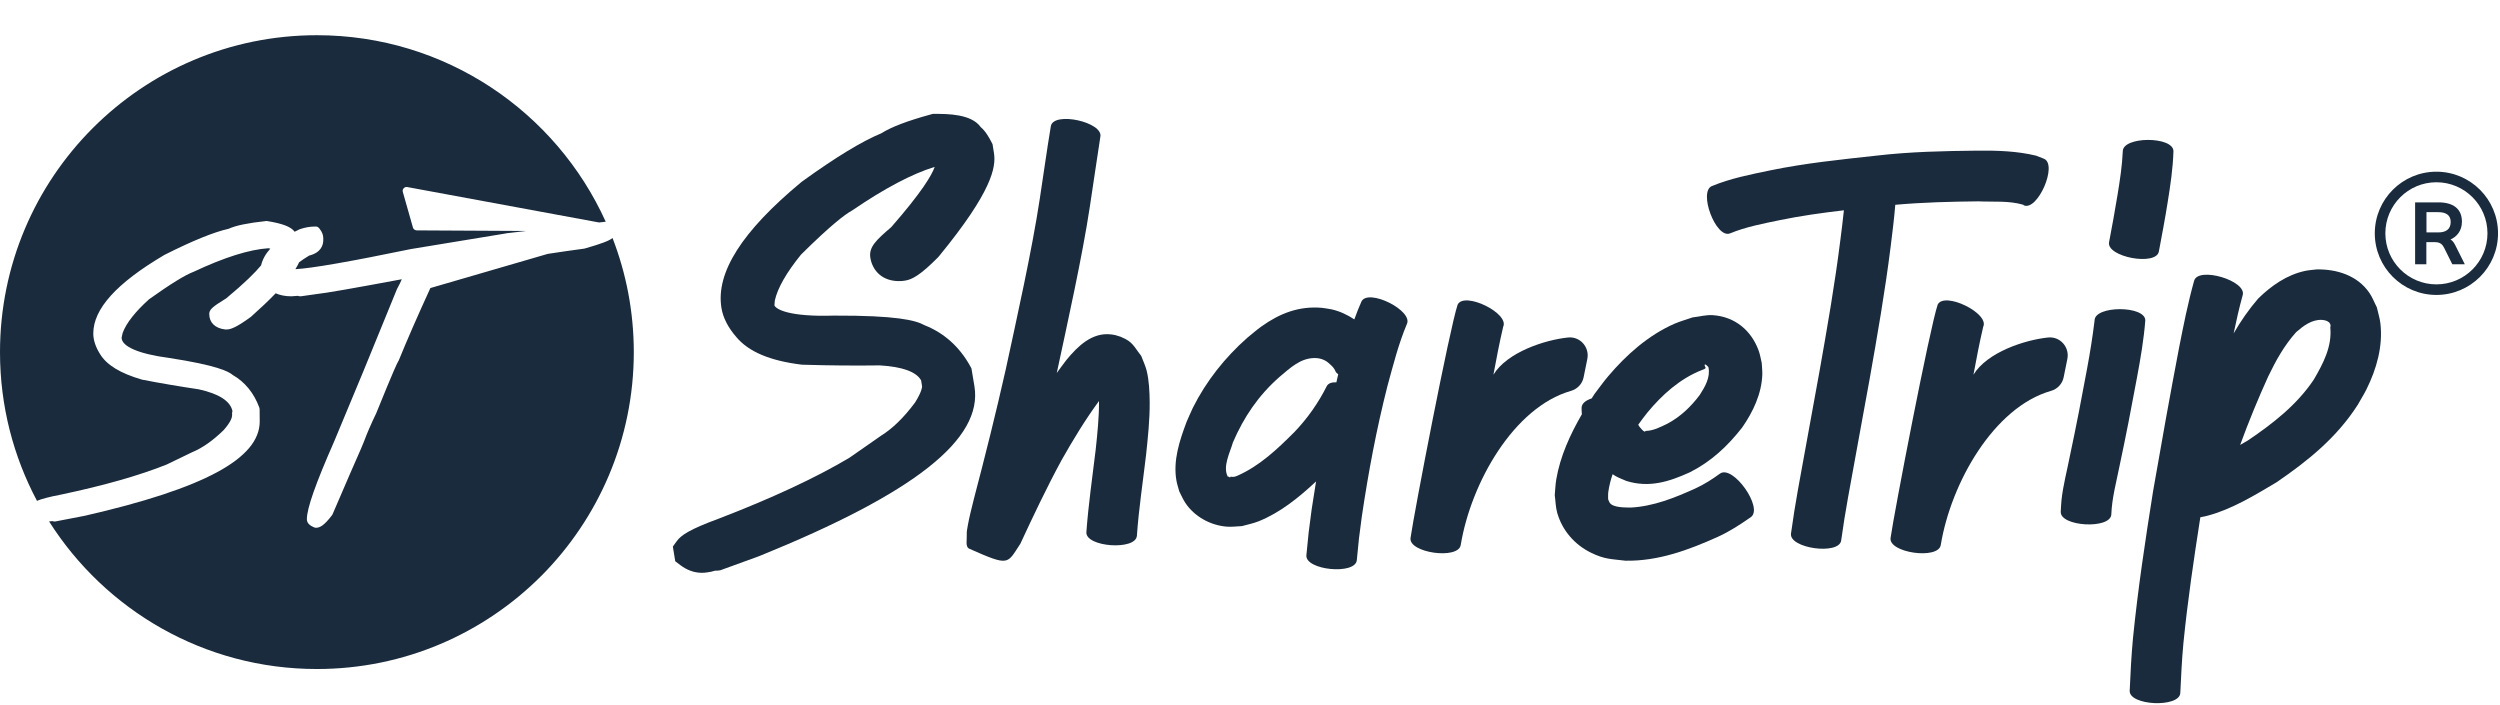
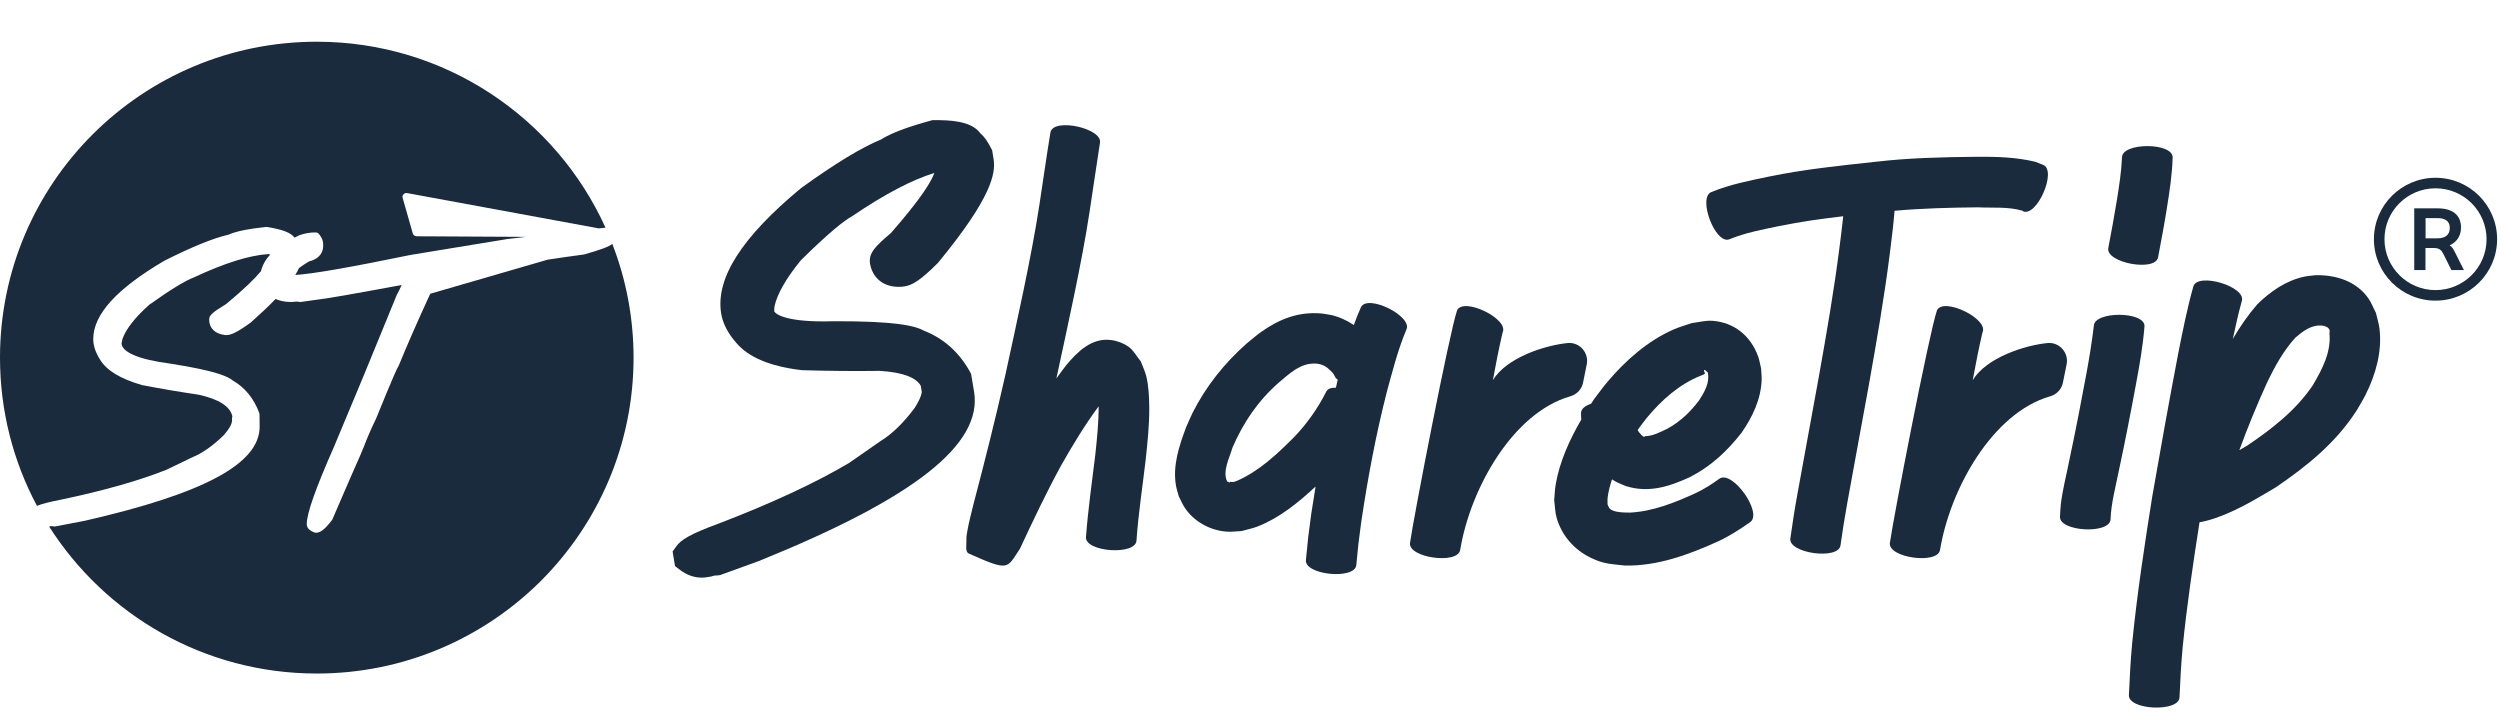
- <svg xmlns="http://www.w3.org/2000/svg" width="568" height="160" viewBox="0 0 568 160" fill="none">
-   <path fill-rule="evenodd" clip-rule="evenodd" d="M553.553 64.61C559.959 64.61 565.153 59.417 565.153 53.01C565.153 46.604 559.959 41.41 553.553 41.41C547.146 41.41 541.953 46.604 541.953 53.01C541.953 59.417 547.146 64.61 553.553 64.61ZM553.553 67.01C561.285 67.01 567.553 60.742 567.553 53.01C567.553 45.278 561.285 39.01 553.553 39.01C545.821 39.01 539.553 45.278 539.553 53.01C539.553 60.742 545.821 67.01 553.553 67.01Z" fill="#1A2B3D" />
-   <path d="M560.006 60.042H557.166L555.295 56.287C554.927 55.563 554.449 55.017 553.22 55.017H551.267V60.042H548.714V45.978H554.039C557.289 45.978 559.351 47.384 559.351 50.361C559.351 52.409 558.245 53.734 556.756 54.416C557.234 54.676 557.535 55.14 557.808 55.659L560.006 60.042ZM553.984 52.805C555.65 52.805 556.797 52.136 556.797 50.429C556.797 48.845 555.691 48.204 553.984 48.204H551.295V52.805H553.984Z" fill="#1A2B3D" />
-   <path d="M261.208 91.347C261.241 95.357 260.81 99.334 260.391 103.322C259.673 109.452 258.734 115.561 258.303 121.725C258.06 125.128 246.571 124.299 246.825 120.897C247.289 114.611 248.195 108.37 248.946 102.106C249.333 98.45 249.719 94.782 249.697 91.104C246.56 95.368 243.821 99.897 241.213 104.504C237.822 110.734 234.806 117.13 231.813 123.559C228.764 128.132 229.46 128.773 220.236 124.675C219.253 124.244 219.717 122.576 219.65 121.504C219.606 120.786 219.772 120.057 219.893 119.339C220.181 117.638 220.877 114.976 221.263 113.374C223.826 103.62 226.278 93.843 228.488 84.012C230.995 72.413 234.475 56.859 236.242 45.139C237.093 39.626 237.844 34.103 238.761 28.602C239.501 25.265 250.736 27.762 249.996 31.098C249.178 36.356 248.427 41.626 247.621 46.895C245.908 58.273 242.506 73.495 240.098 84.741C240.827 83.736 241.556 82.731 242.318 81.747C244.826 78.721 248.074 75.451 252.459 75.981C253.884 76.147 255.32 76.688 256.491 77.516C257.673 78.356 258.347 79.737 259.275 80.841C259.684 81.935 260.203 82.996 260.501 84.133C261.075 86.387 261.186 89.027 261.208 91.347Z" fill="#1A2B3D" />
-   <path d="M319.634 73.639C317.734 78.157 316.53 82.951 315.238 87.668C312.741 97.456 310.885 107.365 309.405 117.351C308.544 124.001 308.919 120.698 308.267 127.282C307.925 130.684 296.48 129.547 296.812 126.144C297.508 119.152 297.11 122.653 298.016 115.672C298.325 113.573 298.668 111.474 299.01 109.375C295.111 113.032 290.791 116.522 285.909 118.456C284.705 118.931 283.423 119.174 282.186 119.527C281.059 119.571 279.921 119.748 278.795 119.66C275.05 119.395 271.371 117.373 269.295 114.236C268.753 113.418 268.378 112.501 267.925 111.629C267.704 110.789 267.417 109.972 267.273 109.121C266.5 104.581 268.013 100.074 269.582 95.876C270.068 94.805 270.499 93.711 271.018 92.65C274.056 86.575 278.342 81.184 283.434 76.699C284.495 75.849 285.511 74.943 286.616 74.158C290.814 71.165 295.177 69.486 300.347 69.939C301.087 70.06 301.838 70.126 302.567 70.292C304.423 70.712 306.135 71.529 307.704 72.568C308.201 71.187 308.731 69.828 309.328 68.491C310.874 65.442 321.17 70.59 319.634 73.639ZM304.047 85.017C303.727 84.818 303.473 84.564 303.363 84.211C303.075 83.603 302.611 83.128 302.103 82.698C301.209 81.814 300.104 81.383 298.856 81.35C295.508 81.272 293.122 83.614 290.703 85.636C285.931 89.834 282.617 94.716 280.12 100.516C279.502 102.714 277.723 106.028 278.96 108.304C279.027 108.293 279.093 108.282 279.159 108.282C279.27 108.348 279.358 108.469 279.491 108.469C279.557 108.469 279.524 108.315 279.59 108.304C279.734 108.271 279.877 108.348 280.021 108.348C280.606 108.337 280.595 108.282 281.17 108.072C286.229 105.829 290.272 101.985 294.128 98.119C297.066 95.048 299.518 91.557 301.429 87.757C301.783 87.061 302.611 86.818 303.628 86.862C303.749 86.243 303.893 85.625 304.047 85.017Z" fill="#1A2B3D" />
-   <path d="M360.639 81.56L359.8 85.713C359.502 87.216 358.375 88.398 356.894 88.817C343.926 92.54 334.205 109.696 331.874 123.836C331.321 127.205 319.999 125.614 320.474 122.223C321.291 116.456 329.355 74.6 331.178 69.21C332.68 66.139 343.02 71.187 341.517 74.258C340.567 78.367 340.092 80.952 339.308 85.128C342.423 80.002 351.073 77.196 356.298 76.677C359.004 76.412 361.181 78.886 360.639 81.56Z" fill="#1A2B3D" />
-   <path d="M397.79 117.495C395.393 119.163 392.962 120.765 390.289 121.969C383.661 124.962 376.713 127.525 369.322 127.393C366.041 126.995 364.561 127.083 361.512 125.592C357.756 123.769 354.939 120.522 353.791 116.49C353.426 115.197 353.426 113.816 353.238 112.48C353.36 111.276 353.382 110.06 353.592 108.867C354.476 103.697 356.729 98.715 359.402 94.12C359.369 93.634 359.325 93.159 359.336 92.673C359.336 91.679 360.286 90.961 361.623 90.519C361.844 90.176 362.065 89.823 362.286 89.491C363.302 88.166 364.263 86.796 365.346 85.526C369.455 80.654 374.481 76.18 380.369 73.584C381.728 72.988 383.164 72.612 384.556 72.115C386.091 71.949 387.627 71.496 389.173 71.607C394.188 71.96 397.889 75.064 399.568 79.66C399.9 80.555 400.032 81.516 400.264 82.455C400.308 83.327 400.419 84.189 400.397 85.062C400.242 89.502 398.298 93.557 395.812 97.147C392.487 101.378 388.842 104.813 383.992 107.277C379.253 109.442 374.702 110.889 369.521 109.276C368.704 108.912 367.853 108.613 367.069 108.171C366.826 108.039 366.616 107.884 366.384 107.741C365.942 109.055 365.6 110.392 365.412 111.728C365.323 112.281 365.379 112.855 365.368 113.419C365.489 113.695 365.566 113.993 365.732 114.236C366.516 115.385 369.344 115.286 370.482 115.319C375.685 115.054 380.601 113.065 385.285 110.933C387.24 110.016 389.041 108.878 390.775 107.608C393.702 105.498 400.728 115.407 397.79 117.495ZM374.304 93.711C373.564 94.606 372.901 95.556 372.217 96.484C372.371 96.97 373.774 98.561 373.84 97.909C375.586 97.898 377.287 97.014 378.833 96.263C381.805 94.683 384.191 92.397 386.191 89.723C387.395 87.834 388.643 85.725 388.157 83.427C388.035 83.261 387.185 82.333 387.306 83.095C387.34 83.283 387.594 83.482 387.483 83.637C387.306 83.902 386.931 83.935 386.655 84.079C381.706 86.023 377.663 89.657 374.304 93.711Z" fill="#1A2B3D" />
-   <path d="M459.806 46.652C459.773 46.608 459.751 46.575 459.718 46.531C456.415 45.547 452.891 45.912 449.489 45.746C443.192 45.812 436.884 45.967 430.61 46.531C430.345 49.69 429.958 52.849 429.56 55.998C428.29 66.172 426.522 76.279 424.733 86.387C423.12 95.291 421.463 104.194 419.861 113.109C419.276 116.324 418.768 119.549 418.315 122.797C417.851 126.177 406.44 124.598 406.915 121.217C407.39 117.826 407.909 114.446 408.527 111.076C410.129 102.173 411.786 93.28 413.388 84.377C415.144 74.468 416.879 64.548 418.127 54.55C418.414 52.297 418.701 50.043 418.933 47.779C414.062 48.353 409.201 49.016 404.407 50.01C400.563 50.806 396.674 51.535 393.029 53.037C389.825 54.241 385.782 43.46 388.986 42.255C393.184 40.532 397.657 39.648 402.087 38.732C410.074 37.075 418.204 36.246 426.302 35.362C433.957 34.468 441.668 34.302 449.367 34.224C453.83 34.191 458.271 34.313 462.623 35.373C463.22 35.605 463.816 35.848 464.413 36.08C467.55 37.461 462.943 48.011 459.806 46.652Z" fill="#1A2B3D" />
-   <path d="M469.703 81.56L468.864 85.713C468.565 87.216 467.439 88.398 465.958 88.817C452.99 92.54 443.269 109.696 440.938 123.836C440.385 127.205 429.062 125.614 429.537 122.223C430.355 116.456 438.419 74.6 440.242 69.21C441.744 66.139 452.084 71.187 450.581 74.258C449.631 78.367 449.156 80.952 448.372 85.128C451.487 80.002 460.137 77.196 465.362 76.677C468.068 76.412 470.245 78.886 469.703 81.56Z" fill="#1A2B3D" />
-   <path d="M487.412 72.8C487.069 77.186 486.318 81.527 485.511 85.846C484.285 92.529 482.982 99.191 481.568 105.83C480.839 109.497 479.833 113.142 479.69 116.887C479.502 120.301 468.002 119.66 468.201 116.247C468.257 115.385 468.279 114.523 468.367 113.673C468.731 110.226 469.659 106.846 470.311 103.443C471.703 96.893 472.984 90.331 474.189 83.747C474.862 80.113 475.448 76.467 475.89 72.8C475.901 69.386 487.412 69.386 487.412 72.8ZM493.808 34.357C493.697 38.268 493.101 42.167 492.482 46.034C491.896 49.745 491.189 53.446 490.494 57.147C489.864 60.505 478.552 58.384 479.182 55.026C479.856 51.425 480.54 47.823 481.115 44.211C481.645 40.952 482.153 37.66 482.297 34.368C482.297 30.933 493.808 30.933 493.808 34.357Z" fill="#1A2B3D" />
-   <path d="M537.674 88.431C537.077 89.624 536.359 90.761 535.708 91.933C530.924 99.4 524.44 104.647 517.215 109.585C512.3 112.501 507.086 115.705 501.496 117.185C500.977 117.318 500.446 117.428 499.916 117.528C498.436 127.028 497.022 136.55 496.072 146.128C495.718 149.895 495.542 153.672 495.365 157.439C495.21 160.853 483.711 160.345 483.865 156.931C484.042 152.943 484.241 148.956 484.616 144.979C485.732 133.822 487.411 122.742 489.168 111.673C491.057 100.759 493.012 89.867 495.089 78.986C496.094 73.882 497.11 68.778 498.513 63.763C499.496 60.493 510.521 63.797 509.538 67.066C508.742 69.938 508.091 72.833 507.483 75.749C509.096 72.954 510.919 70.303 513.051 67.84C516.011 64.934 519.568 62.438 523.7 61.554C524.572 61.366 525.456 61.322 526.34 61.212C530.902 61.123 535.597 62.57 538.315 66.525C539.022 67.541 539.441 68.723 540.016 69.817C540.281 71.021 540.679 72.203 540.822 73.44C541.441 78.621 539.961 83.835 537.674 88.431ZM529.444 74.379C529.798 73.153 528.428 72.7 527.456 72.678C525.224 72.59 523.313 74.048 521.7 75.451C519.005 78.433 517.061 81.946 515.326 85.558C513.007 90.651 510.886 95.832 508.963 101.09C509.549 100.748 510.145 100.394 510.731 100.063C516.398 96.23 521.866 91.988 525.71 86.221C527.831 82.576 529.864 78.743 529.444 74.379Z" fill="#1A2B3D" />
-   <path d="M220.711 83.692L220.402 83.129C217.96 78.754 214.492 75.65 210.073 73.894C207.996 72.745 203.644 71.662 189.537 71.706H189.438C179.197 72.027 176.292 70.237 175.95 69.386C175.961 69.21 175.983 68.878 176.038 68.282C176.657 65.465 178.667 61.952 182.003 57.832C188.742 51.159 191.956 48.74 193.481 47.89L193.746 47.724C201.004 42.775 207.256 39.483 212.36 37.914L212.349 37.948C211.719 39.759 209.487 43.603 202.484 51.612C199.004 54.584 197.358 56.164 197.745 58.572C198.176 61.256 200.252 64.073 204.793 63.863L205.654 63.753C207.245 63.499 209.134 62.493 213.133 58.45L213.354 58.196C225.395 43.515 226.345 37.959 225.826 34.766L225.505 32.756L225.229 32.225C224.754 31.32 223.981 29.861 222.81 28.867C220.678 25.873 215.254 25.873 212.415 25.873H211.929L211.454 26.006C206.184 27.453 202.506 28.845 200.241 30.281C195.767 32.137 189.868 35.727 182.235 41.239L182.036 41.394C168.548 52.584 162.616 61.93 163.909 69.95C164.273 72.192 165.422 74.435 167.322 76.611C170.106 79.914 174.922 81.958 182.058 82.841L182.401 82.864C188.311 83.04 194.21 83.096 199.932 83.018C205.058 83.327 208.195 84.476 209.278 86.421L209.498 87.79C209.498 87.801 209.565 88.784 207.919 91.425C205.378 94.849 202.771 97.39 200.175 98.992L192.962 104.018C185.306 108.569 175.287 113.231 163.235 117.859C156.662 120.279 154.729 121.604 153.757 122.952L152.873 124.178L153.414 127.514L154.574 128.398C156.088 129.547 157.767 130.143 159.479 130.143C159.877 130.143 160.285 130.11 160.683 130.044L161.556 129.9L162.473 129.657C162.76 129.668 163.058 129.657 163.345 129.613L163.677 129.558L172.359 126.399L172.481 126.354C207.786 112.049 223.329 99.787 221.396 87.79L220.711 83.692Z" fill="#1A2B3D" />
-   <path d="M13.98 112.347C11.054 112.907 9.385 113.376 8.402 113.788C3.041 103.703 0 92.212 0 80.011C0 40.255 32.225 8 71.994 8C101.201 8 126.327 25.403 137.621 50.374L136.101 50.546L92.525 42.496C92.228 42.428 91.93 42.554 91.713 42.782C91.507 43.011 91.427 43.308 91.519 43.605L93.817 51.689C93.919 52.078 94.274 52.318 94.662 52.341L119.583 52.478L115.022 53.004C114.999 53.004 114.987 53.027 114.987 53.027L93.382 56.583C79.653 59.419 70.84 60.962 67.113 61.157C67.468 60.596 67.73 60.082 67.959 59.59C68.553 59.133 69.308 58.641 70.234 58.07C73.023 57.383 73.446 55.577 73.446 54.559V54.068C73.446 53.382 73.16 52.684 72.634 52.01L72.463 51.804C72.303 51.598 72.04 51.472 71.777 51.472H71.491C70.497 51.472 69.422 51.644 68.13 52.067C67.708 52.261 67.319 52.455 66.942 52.65C66.13 51.529 64.21 50.786 60.7 50.226C60.632 50.203 60.471 50.203 60.403 50.226C56.322 50.66 53.498 51.255 51.955 51.975C48.549 52.741 43.645 54.742 37.346 57.921C26.475 64.335 21.194 70.178 21.194 75.769C21.194 77.222 21.697 78.799 22.714 80.412C24.2 82.904 27.309 84.814 32.27 86.254C36.614 87.1 40.981 87.832 45.142 88.45C49.783 89.467 52.367 91.148 52.824 93.435C52.767 93.538 52.733 93.664 52.733 93.801V94.384C52.733 94.738 52.538 95.767 50.824 97.711C48.4 100.078 45.999 101.782 43.656 102.742L37.883 105.532C31.619 108.048 23.548 110.323 13.98 112.347ZM139.165 54.079C138.399 54.708 136.638 55.383 132.832 56.469C132.797 56.469 132.672 56.503 132.637 56.503C129.917 56.869 127.185 57.258 124.452 57.681L97.783 65.445C94.96 71.596 92.536 77.13 90.593 81.898L90.433 82.184C90.273 82.424 89.541 83.865 85.483 93.881C84.272 96.385 83.357 98.534 82.717 100.261C82.58 100.661 82.054 101.908 79.562 107.556L75.549 116.863C75.515 116.92 75.481 116.989 75.447 117.035C73.663 119.39 72.749 119.802 72.029 119.893C71.971 119.905 71.891 119.905 71.823 119.905C71.686 119.905 71.537 119.893 71.457 119.848C70.268 119.39 69.719 118.773 69.719 117.95C69.719 115.514 71.697 109.9 75.927 100.284C80.042 90.496 84.855 78.857 90.204 65.65C90.227 65.616 90.273 65.513 90.296 65.479C90.65 64.85 90.982 64.164 91.29 63.444C80.408 65.479 73.858 66.622 71.811 66.828L68.336 67.32C68.05 67.32 67.81 67.285 67.616 67.217L66.21 67.32C64.724 67.32 63.581 67.057 62.632 66.634C61.066 68.269 59.214 70.018 57.008 71.985C53.556 74.523 52.287 74.855 51.498 74.855H51.166C48.857 74.592 47.543 73.277 47.543 71.344C47.543 70.418 48.069 69.801 51.395 67.788C55.625 64.278 57.991 61.9 59.317 60.299C59.648 58.927 60.346 57.669 61.42 56.492C61.283 56.457 61.123 56.457 60.986 56.4C56.676 56.675 50.972 58.47 44.068 61.717C42.09 62.449 38.684 64.553 33.882 67.983C30.762 70.784 28.715 73.368 27.869 75.632C27.698 76.33 27.641 76.615 27.629 76.718C27.629 78.731 31.573 80.434 38.443 81.326C49.28 83.007 51.887 84.356 52.904 85.214C55.659 86.792 57.705 89.319 58.917 92.6L58.986 92.955L59.008 95.756C59.008 104.16 46.388 110.975 19.273 117.183L12.632 118.464C12.574 118.487 12.472 118.487 12.426 118.487C12.232 118.487 12.037 118.453 11.866 118.395L11.248 118.464H11.146C23.914 138.611 46.388 152 72.006 152C91.885 152 109.878 143.928 122.921 130.904C135.93 117.869 144 99.861 144 79.977C143.989 70.864 142.285 62.117 139.165 54.079Z" fill="#1A2B3D" />
+ <svg xmlns="http://www.w3.org/2000/svg" width="1080" height="312" viewBox="0 0 1080 312" fill="none">
+   <path fill-rule="evenodd" clip-rule="evenodd" d="M1052.14 125.324C1064.32 125.324 1074.19 115.479 1074.19 103.336C1074.19 91.193 1064.32 81.349 1052.14 81.349C1039.97 81.349 1030.09 91.193 1030.09 103.336C1030.09 115.479 1039.97 125.324 1052.14 125.324ZM1052.14 129.873C1066.84 129.873 1078.75 117.992 1078.75 103.336C1078.75 88.68 1066.84 76.8 1052.14 76.8C1037.45 76.8 1025.53 88.68 1025.53 103.336C1025.53 117.992 1037.45 129.873 1052.14 129.873Z" fill="#1A2B3D" />
+   <path d="M1064.41 116.664H1059.01L1055.45 109.547C1054.75 108.175 1053.85 107.14 1051.51 107.14H1047.8V116.664H1042.95V90.007H1053.07C1059.24 90.007 1063.16 92.673 1063.16 98.315C1063.16 102.197 1061.06 104.707 1058.23 106.001C1059.14 106.493 1059.71 107.373 1060.23 108.356L1064.41 116.664ZM1052.96 102.947C1056.13 102.947 1058.31 101.679 1058.31 98.444C1058.31 95.442 1056.21 94.225 1052.96 94.225H1047.85V102.947H1052.96Z" fill="#1A2B3D" />
+   <path d="M496.481 176.002C496.544 183.603 495.725 191.141 494.927 198.699C493.562 210.32 491.777 221.899 490.959 233.583C490.497 240.032 468.66 238.462 469.143 232.013C470.025 220.099 471.747 208.268 473.175 196.396C473.909 189.465 474.644 182.514 474.602 175.541C468.639 183.624 463.432 192.208 458.477 200.94C452.031 212.749 446.299 224.873 440.609 237.059C434.814 245.728 436.137 246.942 418.604 239.174C416.736 238.357 417.618 235.195 417.492 233.164C417.408 231.803 417.723 230.421 417.953 229.06C418.499 225.836 419.822 220.79 420.557 217.754C425.428 199.265 430.089 180.734 434.289 162.099C439.055 140.113 445.669 110.632 449.028 88.416C450.645 77.967 452.073 67.498 453.816 57.071C455.222 50.747 476.576 55.479 475.169 61.803C473.615 71.769 472.188 81.757 470.655 91.745C467.4 113.312 460.933 142.165 456.356 163.481C457.742 161.575 459.128 159.67 460.577 157.806C465.343 152.069 471.516 145.871 479.851 146.876C482.56 147.19 485.289 148.216 487.515 149.787C489.762 151.378 491.043 153.995 492.806 156.089C493.583 158.162 494.57 160.172 495.137 162.329C496.229 166.6 496.439 171.605 496.481 176.002Z" fill="#1A2B3D" />
+   <path d="M607.532 142.438C603.92 151.001 601.632 160.089 599.175 169.03C594.43 187.581 590.903 206.363 588.089 225.292C586.451 237.897 587.165 231.636 585.926 244.116C585.275 250.565 563.523 248.408 564.153 241.959C565.476 228.705 564.72 235.342 566.442 222.109C567.029 218.131 567.68 214.152 568.331 210.174C560.919 217.105 552.71 223.721 543.429 227.386C541.141 228.286 538.705 228.747 536.353 229.417C534.212 229.5 532.049 229.835 529.907 229.668C522.79 229.165 515.798 225.334 511.85 219.387C510.822 217.838 510.108 216.1 509.247 214.445C508.827 212.854 508.281 211.305 508.008 209.692C506.538 201.087 509.415 192.544 512.396 184.587C513.32 182.556 514.139 180.483 515.126 178.473C520.9 166.957 529.047 156.739 538.726 148.237C540.742 146.625 542.673 144.908 544.773 143.422C552.752 137.747 561.045 134.565 570.872 135.423C572.279 135.653 573.706 135.779 575.092 136.093C578.62 136.889 581.874 138.438 584.855 140.406C585.8 137.789 586.808 135.214 587.942 132.68C590.882 126.901 610.45 136.658 607.532 142.438ZM577.906 164.004C577.297 163.627 576.814 163.146 576.604 162.476C576.058 161.324 575.176 160.424 574.21 159.607C572.51 157.932 570.41 157.116 568.037 157.053C561.675 156.906 557.14 161.345 552.542 165.177C543.471 173.134 537.172 182.388 532.427 193.381C531.251 197.548 527.871 203.83 530.222 208.143C530.348 208.122 530.474 208.101 530.6 208.101C530.81 208.227 530.978 208.457 531.23 208.457C531.356 208.457 531.293 208.164 531.419 208.143C531.692 208.08 531.965 208.227 532.238 208.227C533.351 208.206 533.33 208.101 534.422 207.703C544.038 203.453 551.723 196.166 559.051 188.838C564.636 183.017 569.297 176.4 572.929 169.197C573.601 167.878 575.176 167.417 577.108 167.501C577.339 166.329 577.612 165.156 577.906 164.004Z" fill="#1A2B3D" />
+   <path d="M685.471 157.451L683.875 165.324C683.308 168.172 681.166 170.412 678.353 171.208C653.703 178.264 635.226 210.782 630.795 237.583C629.746 243.969 608.224 240.954 609.127 234.526C610.681 223.596 626.008 144.26 629.473 134.042C632.328 128.221 651.981 137.79 649.125 143.611C647.32 151.4 646.417 156.299 644.926 164.214C650.847 154.499 667.288 149.18 677.219 148.196C682.363 147.694 686.499 152.384 685.471 157.451Z" fill="#1A2B3D" />
+   <path d="M756.082 225.564C751.526 228.726 746.907 231.762 741.825 234.045C729.227 239.719 716.021 244.577 701.974 244.325C695.738 243.572 692.924 243.739 687.129 240.912C679.99 237.458 674.636 231.302 672.453 223.659C671.76 221.209 671.76 218.592 671.403 216.058C671.634 213.776 671.676 211.473 672.075 209.211C673.755 199.412 678.038 189.969 683.119 181.258C683.056 180.337 682.972 179.437 682.993 178.515C682.993 176.631 684.799 175.27 687.339 174.432C687.759 173.783 688.179 173.113 688.599 172.485C690.531 169.972 692.358 167.376 694.415 164.968C702.226 155.734 711.779 147.254 722.971 142.333C725.553 141.203 728.283 140.491 730.928 139.549C733.847 139.234 736.765 138.376 739.705 138.585C749.237 139.255 756.271 145.139 759.463 153.85C760.093 155.546 760.344 157.367 760.785 159.147C760.869 160.801 761.079 162.434 761.037 164.089C760.743 172.506 757.048 180.19 752.324 186.995C746.004 195.015 739.075 201.527 729.857 206.196C720.85 210.3 712.199 213.043 702.352 209.986C700.798 209.295 699.181 208.73 697.691 207.892C697.229 207.641 696.83 207.348 696.389 207.076C695.549 209.567 694.898 212.101 694.541 214.635C694.373 215.681 694.478 216.77 694.457 217.838C694.688 218.362 694.835 218.927 695.15 219.388C696.641 221.565 702.016 221.377 704.179 221.44C714.068 220.937 723.411 217.168 732.314 213.127C736.03 211.389 739.453 209.232 742.749 206.824C748.313 202.825 761.667 221.607 756.082 225.564ZM711.443 180.484C710.037 182.18 708.777 183.98 707.475 185.739C707.769 186.66 710.436 189.676 710.562 188.44C713.879 188.419 717.112 186.744 720.052 185.32C725.7 182.326 730.235 177.992 734.036 172.925C736.324 169.344 738.697 165.345 737.773 160.99C737.542 160.676 735.925 158.917 736.156 160.362C736.219 160.717 736.702 161.094 736.492 161.387C736.156 161.89 735.443 161.953 734.918 162.225C725.511 165.91 717.826 172.799 711.443 180.484Z" fill="#1A2B3D" />
+   <path d="M873.957 91.284C873.894 91.201 873.852 91.138 873.789 91.054C867.511 89.191 860.813 89.882 854.347 89.567C842.378 89.693 830.389 89.986 818.463 91.054C817.959 97.043 817.225 103.031 816.469 108.999C814.054 128.283 810.695 147.442 807.293 166.601C804.228 183.477 801.078 200.354 798.034 217.251C796.921 223.344 795.955 229.459 795.094 235.614C794.212 242.022 772.523 239.027 773.426 232.62C774.329 226.192 775.315 219.785 776.491 213.399C779.536 196.522 782.685 179.666 785.73 162.79C789.068 144.008 792.365 125.205 794.737 106.256C795.283 101.984 795.829 97.713 796.27 93.42C787.01 94.509 777.772 95.765 768.659 97.65C761.353 99.157 753.962 100.539 747.033 103.387C740.944 105.669 733.259 85.233 739.348 82.951C747.327 79.684 755.83 78.009 764.25 76.271C779.431 73.131 794.884 71.56 810.275 69.885C824.825 68.189 839.481 67.875 854.116 67.728C862.598 67.666 871.039 67.896 879.311 69.906C880.445 70.346 881.579 70.806 882.713 71.246C888.676 73.864 879.92 93.86 873.957 91.284Z" fill="#1A2B3D" />
+   <path d="M892.77 157.451L891.174 165.324C890.607 168.172 888.465 170.412 885.652 171.208C861.002 178.264 842.525 210.782 838.095 237.583C837.045 243.969 815.523 240.954 816.426 234.526C817.98 223.596 833.307 144.26 836.772 134.042C839.627 128.221 859.28 137.79 856.425 143.611C854.619 151.4 853.716 156.299 852.225 164.214C858.146 154.499 874.587 149.18 884.518 148.196C889.662 147.694 893.799 152.384 892.77 157.451Z" fill="#1A2B3D" />
+   <path d="M926.428 140.847C925.777 149.159 924.349 157.388 922.816 165.575C920.486 178.243 918.008 190.869 915.32 203.453C913.935 210.405 912.024 217.315 911.751 224.413C911.394 230.883 889.537 229.669 889.915 223.199C890.02 221.565 890.061 219.932 890.229 218.32C890.922 211.787 892.686 205.38 893.925 198.931C896.57 186.514 899.006 174.076 901.295 161.597C902.575 154.708 903.688 147.798 904.528 140.847C904.549 134.377 926.428 134.377 926.428 140.847ZM938.585 67.98C938.375 75.393 937.241 82.784 936.065 90.112C934.952 97.148 933.609 104.162 932.286 111.177C931.089 117.542 909.588 113.522 910.785 107.157C912.066 100.331 913.368 93.504 914.46 86.658C915.467 80.481 916.433 74.241 916.706 68.001C916.706 61.489 938.585 61.489 938.585 67.98Z" fill="#1A2B3D" />
+   <path d="M1021.96 170.474C1020.83 172.736 1019.46 174.892 1018.22 177.112C1009.13 191.266 996.808 201.212 983.076 210.572C973.733 216.1 963.822 222.172 953.198 224.977C952.211 225.229 951.203 225.438 950.196 225.627C947.382 243.634 944.694 261.683 942.889 279.837C942.217 286.977 941.881 294.138 941.545 301.278C941.251 307.748 919.394 306.785 919.688 300.315C920.024 292.756 920.401 285.197 921.115 277.659C923.236 256.511 926.427 235.51 929.766 214.529C933.356 193.842 937.073 173.196 941.02 152.572C942.931 142.898 944.862 133.224 947.529 123.718C949.398 117.52 970.352 123.781 968.484 129.979C966.972 135.423 965.733 140.909 964.578 146.437C967.644 141.139 971.108 136.114 975.161 131.445C980.788 125.938 987.548 121.206 995.401 119.531C997.06 119.175 998.74 119.091 1000.42 118.881C1009.09 118.714 1018.01 121.457 1023.18 128.953C1024.52 130.879 1025.32 133.12 1026.41 135.193C1026.92 137.475 1027.67 139.715 1027.95 142.061C1029.12 151.881 1026.31 161.764 1021.96 170.474ZM1006.32 143.84C1006.99 141.516 1004.39 140.658 1002.54 140.616C998.299 140.448 994.666 143.212 991.601 145.871C986.478 151.525 982.782 158.183 979.486 165.03C975.076 174.683 971.045 184.503 967.392 194.47C968.505 193.821 969.638 193.151 970.751 192.523C981.522 185.257 991.916 177.216 999.223 166.286C1003.25 159.377 1007.12 152.111 1006.32 143.84Z" fill="#1A2B3D" />
+   <path d="M419.507 161.492L418.919 160.424C414.279 152.133 407.686 146.249 399.287 142.92C395.34 140.742 387.067 138.69 360.255 138.774H360.066C340.602 139.381 335.08 135.989 334.429 134.377C334.45 134.042 334.492 133.414 334.597 132.283C335.773 126.944 339.594 120.285 345.935 112.475C358.743 99.828 364.853 95.243 367.751 93.63L368.254 93.316C382.049 83.936 393.933 77.696 403.634 74.723L403.613 74.785C402.416 78.219 398.175 85.506 384.863 100.687C378.249 106.319 375.12 109.313 375.855 113.878C376.674 118.966 380.621 124.305 389.251 123.907L390.889 123.698C393.912 123.216 397.503 121.311 405.103 113.648L405.523 113.166C428.41 85.338 430.215 74.806 429.229 68.755L428.62 64.944L428.095 63.939C427.192 62.222 425.722 59.458 423.496 57.574C419.444 51.9 409.135 51.9 403.739 51.9H402.815L401.912 52.151C391.897 54.894 384.905 57.532 380.6 60.254C372.097 63.772 360.885 70.577 346.376 81.025L345.998 81.318C320.361 102.529 309.086 120.243 311.543 135.445C312.236 139.695 314.419 143.946 318.031 148.071C323.322 154.331 332.476 158.205 346.04 159.88L346.691 159.922C357.924 160.257 369.136 160.362 380.013 160.215C389.755 160.801 395.718 162.979 397.776 166.664L398.196 169.261C398.196 169.281 398.322 171.145 395.193 176.149C390.364 182.64 385.409 187.456 380.475 190.492L366.764 200.019C352.213 208.646 333.169 217.482 310.262 226.256C297.769 230.841 294.095 233.354 292.247 235.908L290.567 238.232L291.596 244.556L293.801 246.231C296.677 248.409 299.869 249.539 303.123 249.539C303.879 249.539 304.656 249.476 305.412 249.351L307.07 249.079L308.813 248.618C309.359 248.639 309.926 248.618 310.472 248.534L311.102 248.43L327.836 242.357C394.941 215.242 424.483 192 420.809 169.261L419.507 161.492Z" fill="#1A2B3D" />
+   <path d="M26.573 215.807C21.011 216.869 17.838 217.757 15.97 218.537C5.78 199.422 0 177.641 0 154.516C0 79.16 61.25 18.021 136.84 18.021C192.354 18.021 240.111 51.007 261.578 98.34L258.688 98.665L175.863 83.408C175.298 83.278 174.733 83.516 174.32 83.949C173.929 84.383 173.777 84.946 173.951 85.51L178.318 100.833C178.514 101.569 179.187 102.025 179.926 102.068L227.292 102.328L218.623 103.325C218.579 103.325 218.558 103.368 218.558 103.368L177.492 110.108C151.398 115.483 134.646 118.409 127.562 118.778C128.236 117.716 128.736 116.74 129.17 115.808C130.3 114.941 131.734 114.01 133.494 112.926C138.796 111.626 139.6 108.201 139.6 106.272V105.34C139.6 104.04 139.056 102.718 138.057 101.439L137.731 101.049C137.427 100.659 136.927 100.421 136.427 100.421H135.884C133.994 100.421 131.951 100.746 129.496 101.548C128.692 101.916 127.954 102.285 127.237 102.653C125.694 100.529 122.044 99.12 115.373 98.058C115.243 98.015 114.939 98.015 114.808 98.058C107.052 98.882 101.685 100.009 98.752 101.374C92.277 102.826 82.956 106.619 70.984 112.644C50.321 124.803 40.283 135.877 40.283 146.475C40.283 149.228 41.239 152.219 43.173 155.274C45.997 159.999 51.907 163.619 61.337 166.349C69.593 167.953 77.893 169.34 85.802 170.51C94.624 172.439 99.534 175.625 100.403 179.96C100.294 180.155 100.229 180.393 100.229 180.653V181.759C100.229 182.43 99.86 184.381 96.601 188.065C91.995 192.552 87.432 195.781 82.978 197.601L72.005 202.89C60.098 207.658 44.759 211.971 26.573 215.807ZM264.511 105.362C263.056 106.554 259.71 107.833 252.474 109.892C252.409 109.892 252.17 109.957 252.105 109.957C246.934 110.65 241.741 111.387 236.548 112.189L185.858 126.905C180.491 138.565 175.885 149.054 172.191 158.092L171.887 158.634C171.583 159.089 170.192 161.82 162.479 180.805C160.176 185.551 158.437 189.626 157.221 192.898C156.96 193.657 155.96 196.019 151.224 206.726L143.597 224.367C143.532 224.476 143.467 224.606 143.402 224.692C140.012 229.157 138.274 229.937 136.905 230.111C136.797 230.132 136.645 230.132 136.514 230.132C136.254 230.132 135.971 230.111 135.819 230.024C133.559 229.157 132.516 227.987 132.516 226.426C132.516 221.81 136.275 211.169 144.314 192.942C152.136 174.39 161.284 152.327 171.452 127.295C171.496 127.23 171.583 127.035 171.626 126.97C172.3 125.778 172.93 124.477 173.516 123.112C152.832 126.97 140.382 129.137 136.493 129.527L129.887 130.459C129.344 130.459 128.888 130.394 128.519 130.264L125.846 130.459C123.021 130.459 120.849 129.961 119.045 129.159C116.069 132.258 112.549 135.574 108.355 139.302C101.794 144.113 99.382 144.742 97.883 144.742H97.253C92.864 144.243 90.365 141.751 90.365 138.088C90.365 136.333 91.364 135.162 97.687 131.348C105.726 124.694 110.224 120.186 112.744 117.152C113.374 114.551 114.7 112.167 116.742 109.935C116.481 109.87 116.177 109.87 115.917 109.762C107.725 110.282 96.883 113.685 83.76 119.84C80.001 121.227 73.526 125.214 64.4 131.716C58.469 137.026 54.58 141.924 52.972 146.215C52.646 147.537 52.537 148.079 52.516 148.274C52.516 152.089 60.011 155.318 73.07 157.008C93.668 160.194 98.621 162.752 100.555 164.377C105.792 167.368 109.681 172.158 111.984 178.378L112.114 179.05L112.158 184.359C112.158 200.289 88.17 213.206 36.633 224.974L24.009 227.401C23.9 227.445 23.705 227.445 23.618 227.445C23.248 227.445 22.879 227.38 22.553 227.271L21.38 227.401H21.184C45.454 265.589 88.17 290.968 136.862 290.968C174.646 290.968 208.845 275.667 233.636 250.981C258.362 226.274 273.702 192.14 273.702 154.451C273.68 137.178 270.443 120.598 264.511 105.362Z" fill="#1A2B3D" />
</svg>
